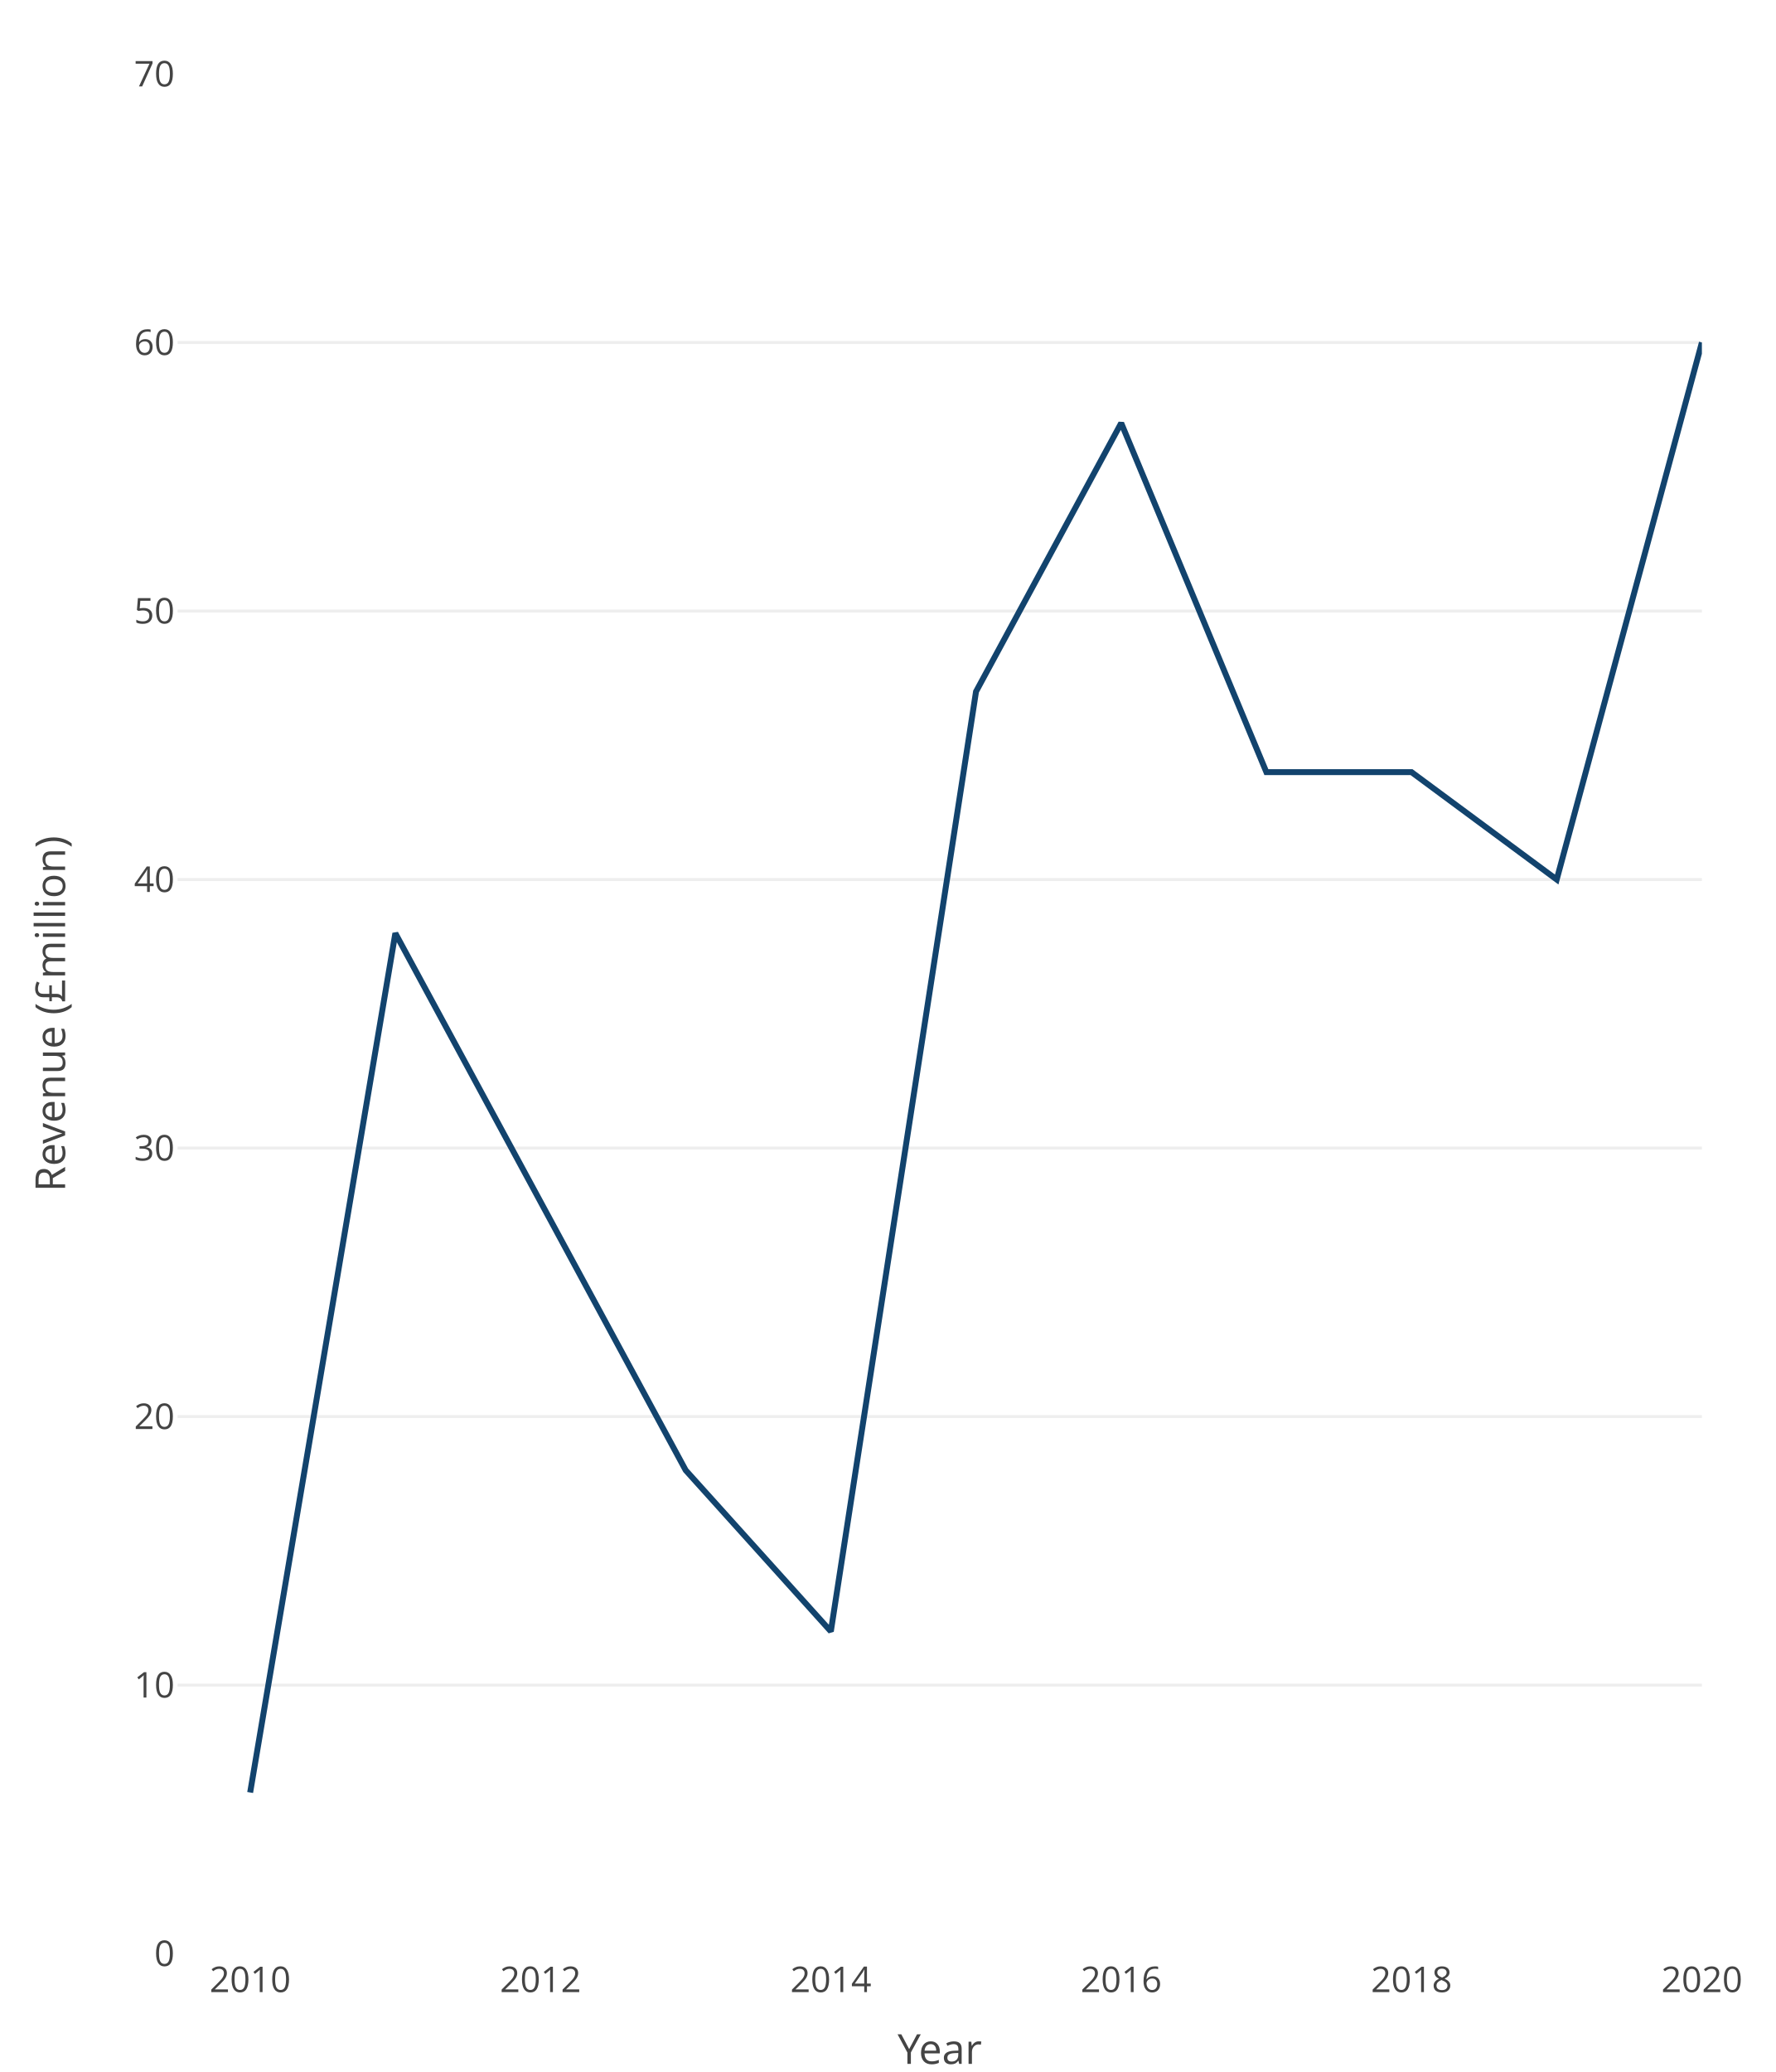
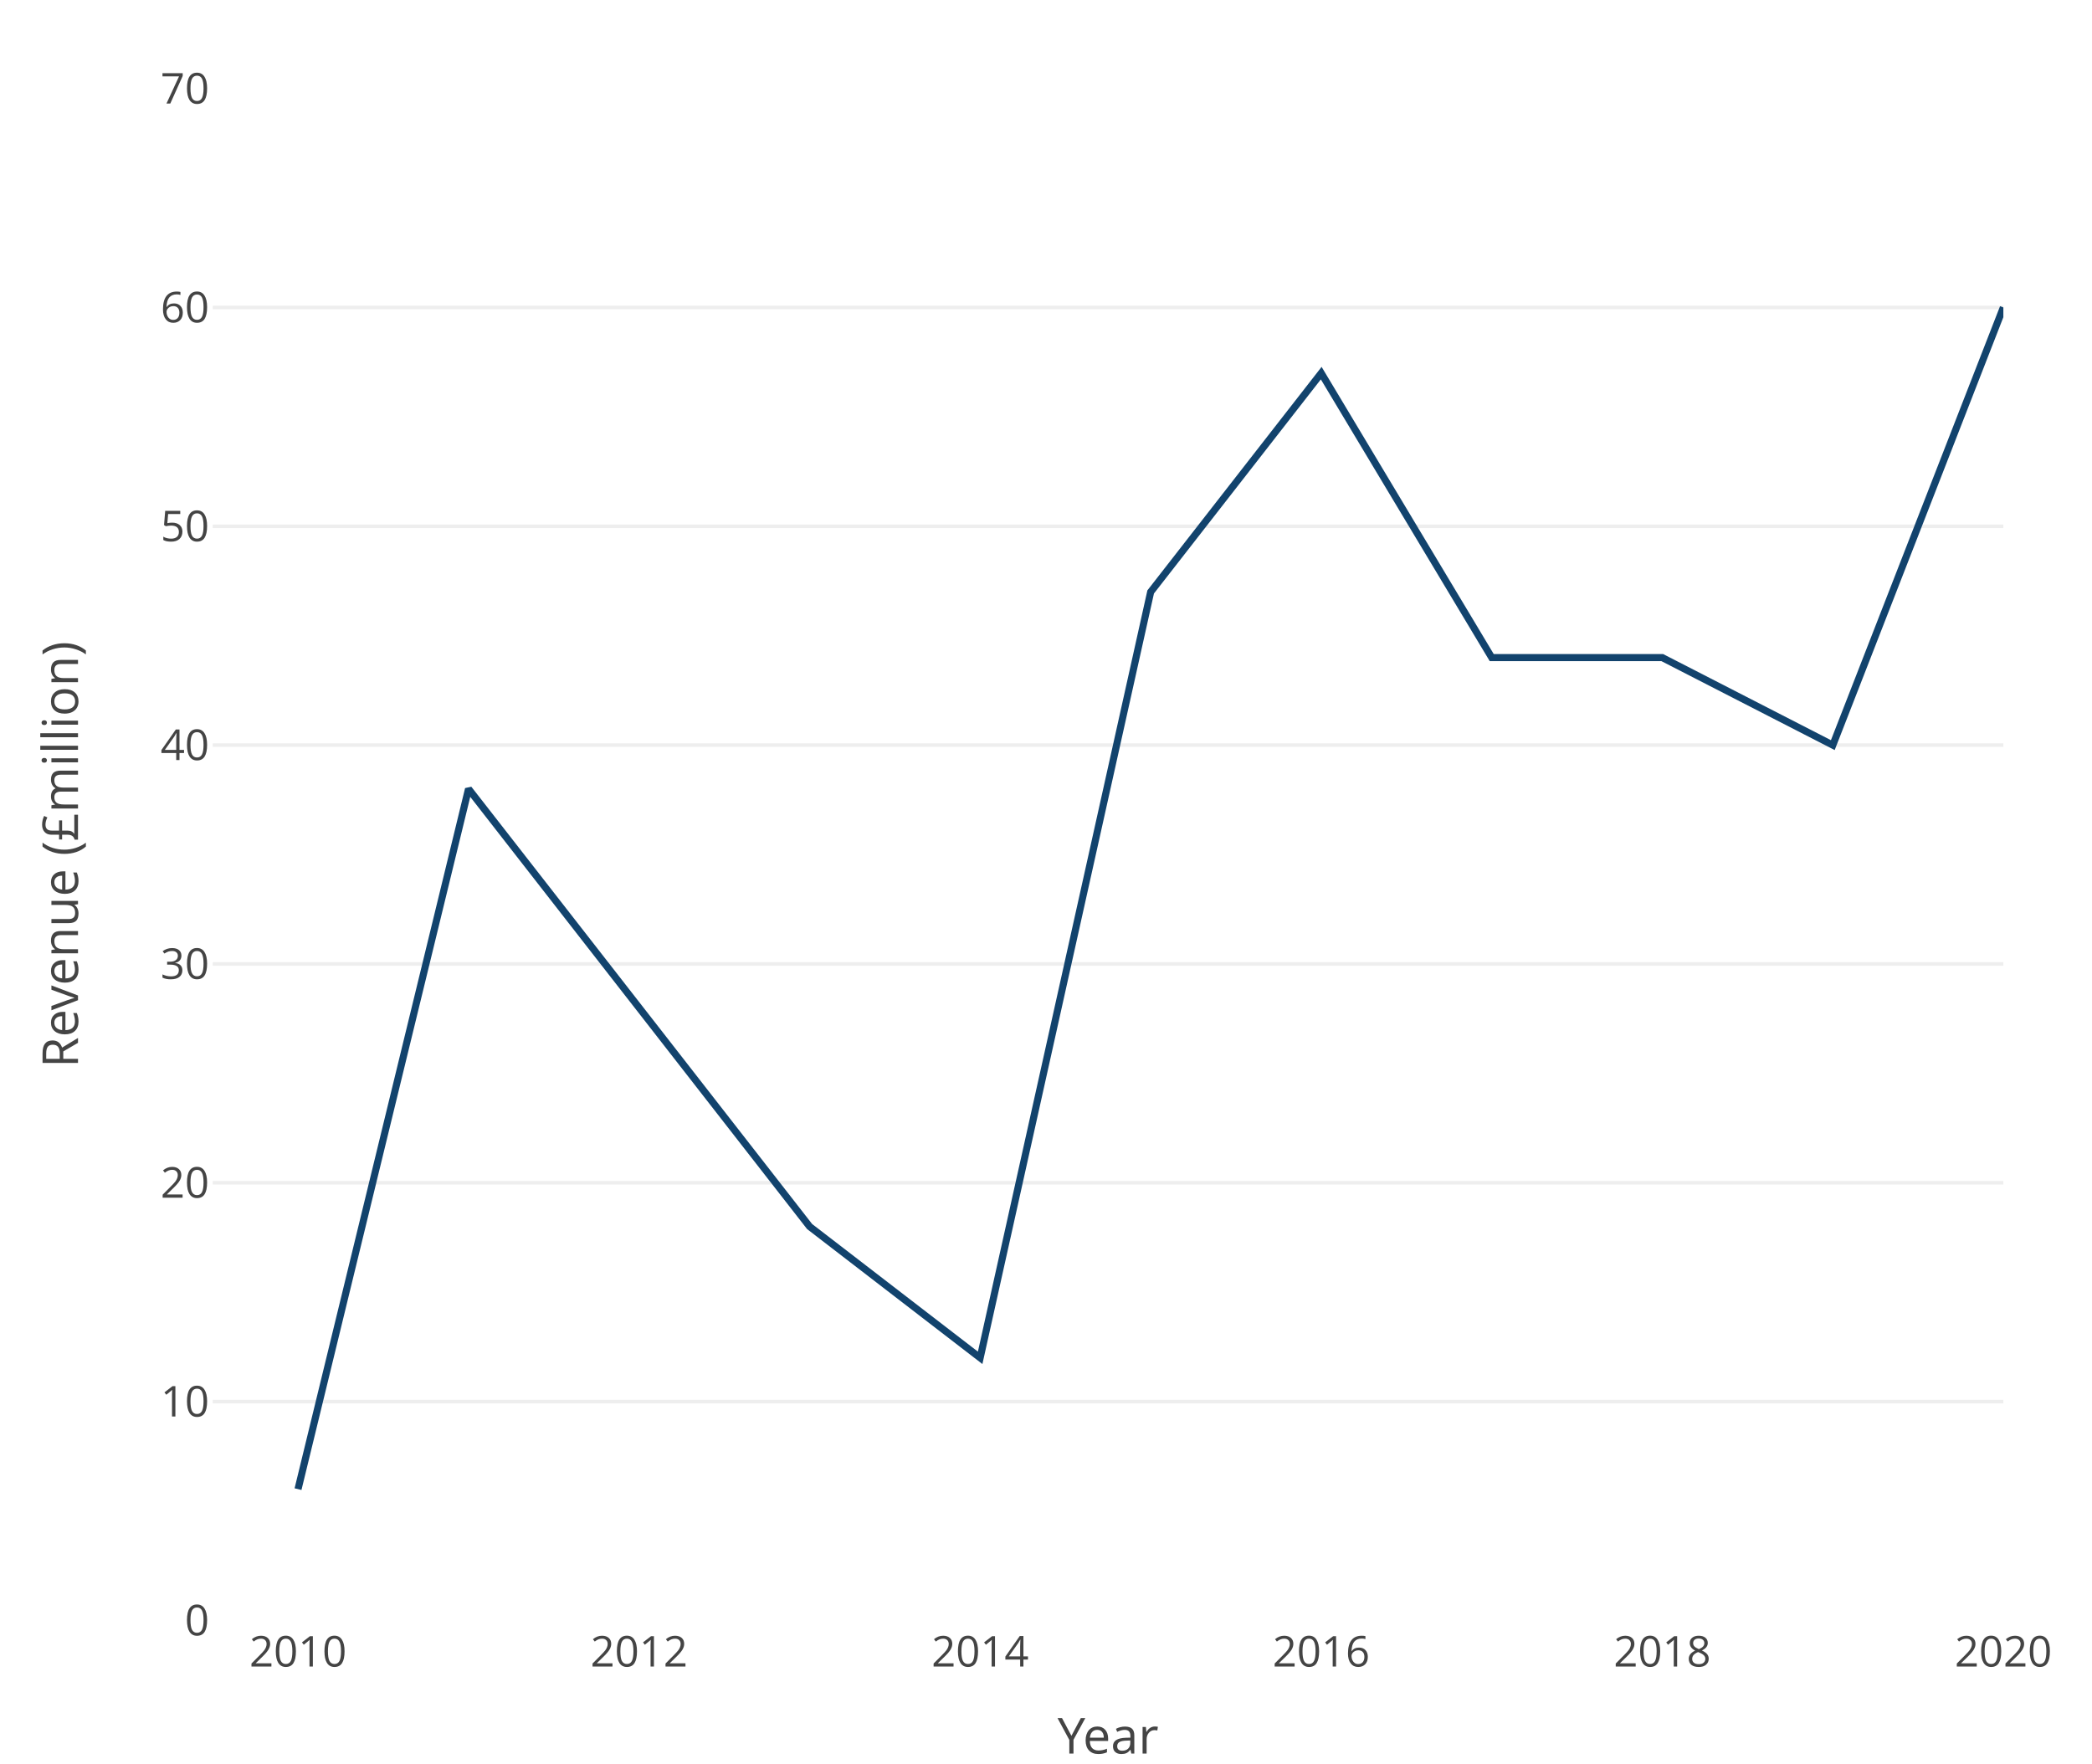
- <svg xmlns="http://www.w3.org/2000/svg" class="main-svg" width="600" height="700" style="" viewBox="0 0 600 700">
-   <rect x="0" y="0" width="600" height="700" style="fill: rgb(255, 255, 255); fill-opacity: 1;" />
-   <defs id="defs-f124f0">
+ <svg xmlns="http://www.w3.org/2000/svg" class="main-svg" width="590" height="497.273" style="" viewBox="0 0 590 497.273">
+   <rect x="0" y="0" width="590" height="497.273" style="fill: rgb(255, 255, 255); fill-opacity: 1;" />
+   <defs id="defs-8e925f">
    <g class="clips">
-       <clipPath id="clipf124f0xyplot" class="plotclip">
-         <rect width="515" height="635" />
+       <clipPath id="clip8e925fxyplot" class="plotclip">
+         <rect width="505" height="432" />
      </clipPath>
-       <clipPath class="axesclip" id="clipf124f0x">
-         <rect x="60" y="0" width="515" height="700" />
+       <clipPath class="axesclip" id="clip8e925fx">
+         <rect x="60" y="0" width="505" height="497.273" />
      </clipPath>
-       <clipPath class="axesclip" id="clipf124f0y">
-         <rect x="0" y="25" width="600" height="635" />
+       <clipPath class="axesclip" id="clip8e925fy">
+         <rect x="0" y="25" width="590" height="432" />
      </clipPath>
-       <clipPath class="axesclip" id="clipf124f0xy">
-         <rect x="60" y="25" width="515" height="635" />
+       <clipPath class="axesclip" id="clip8e925fxy">
+         <rect x="60" y="25" width="505" height="432" />
      </clipPath>
    </g>
    <g class="gradients" />
    <g class="patterns" />
  </defs>
  <g class="bglayer" />
  <g class="layer-below">
    <g class="imagelayer" />
    <g class="shapelayer" />
  </g>
  <g class="cartesianlayer">
    <g class="subplot xy">
      <g class="layer-subplot">
        <g class="shapelayer" />
        <g class="imagelayer" />
      </g>
      <g class="gridlayer">
        <g class="x">
-           <path class="xgrid crisp" transform="translate(84.52,0)" d="M0,25v635" style="stroke: rgb(255, 255, 255); stroke-opacity: 1; stroke-width: 1px;" />
-           <path class="xgrid crisp" transform="translate(182.62,0)" d="M0,25v635" style="stroke: rgb(255, 255, 255); stroke-opacity: 1; stroke-width: 1px;" />
-           <path class="xgrid crisp" transform="translate(280.71,0)" d="M0,25v635" style="stroke: rgb(255, 255, 255); stroke-opacity: 1; stroke-width: 1px;" />
-           <path class="xgrid crisp" transform="translate(378.81,0)" d="M0,25v635" style="stroke: rgb(255, 255, 255); stroke-opacity: 1; stroke-width: 1px;" />
-           <path class="xgrid crisp" transform="translate(476.9,0)" d="M0,25v635" style="stroke: rgb(255, 255, 255); stroke-opacity: 1; stroke-width: 1px;" />
+           <path class="xgrid crisp" transform="translate(84.05,0)" d="M0,25v432" style="stroke: rgb(255, 255, 255); stroke-opacity: 1; stroke-width: 1px;" />
+           <path class="xgrid crisp" transform="translate(180.24,0)" d="M0,25v432" style="stroke: rgb(255, 255, 255); stroke-opacity: 1; stroke-width: 1px;" />
+           <path class="xgrid crisp" transform="translate(276.43,0)" d="M0,25v432" style="stroke: rgb(255, 255, 255); stroke-opacity: 1; stroke-width: 1px;" />
+           <path class="xgrid crisp" transform="translate(372.62,0)" d="M0,25v432" style="stroke: rgb(255, 255, 255); stroke-opacity: 1; stroke-width: 1px;" />
+           <path class="xgrid crisp" transform="translate(468.81,0)" d="M0,25v432" style="stroke: rgb(255, 255, 255); stroke-opacity: 1; stroke-width: 1px;" />
        </g>
        <g class="y">
-           <path class="ygrid crisp" transform="translate(0,569.29)" d="M60,0h515" style="stroke: rgb(238, 238, 238); stroke-opacity: 1; stroke-width: 1px;" />
-           <path class="ygrid crisp" transform="translate(0,478.57)" d="M60,0h515" style="stroke: rgb(238, 238, 238); stroke-opacity: 1; stroke-width: 1px;" />
-           <path class="ygrid crisp" transform="translate(0,387.86)" d="M60,0h515" style="stroke: rgb(238, 238, 238); stroke-opacity: 1; stroke-width: 1px;" />
-           <path class="ygrid crisp" transform="translate(0,297.14)" d="M60,0h515" style="stroke: rgb(238, 238, 238); stroke-opacity: 1; stroke-width: 1px;" />
-           <path class="ygrid crisp" transform="translate(0,206.43)" d="M60,0h515" style="stroke: rgb(238, 238, 238); stroke-opacity: 1; stroke-width: 1px;" />
-           <path class="ygrid crisp" transform="translate(0,115.71)" d="M60,0h515" style="stroke: rgb(238, 238, 238); stroke-opacity: 1; stroke-width: 1px;" />
+           <path class="ygrid crisp" transform="translate(0,395.29)" d="M60,0h505" style="stroke: rgb(238, 238, 238); stroke-opacity: 1; stroke-width: 1px;" />
+           <path class="ygrid crisp" transform="translate(0,333.57)" d="M60,0h505" style="stroke: rgb(238, 238, 238); stroke-opacity: 1; stroke-width: 1px;" />
+           <path class="ygrid crisp" transform="translate(0,271.86)" d="M60,0h505" style="stroke: rgb(238, 238, 238); stroke-opacity: 1; stroke-width: 1px;" />
+           <path class="ygrid crisp" transform="translate(0,210.14)" d="M60,0h505" style="stroke: rgb(238, 238, 238); stroke-opacity: 1; stroke-width: 1px;" />
+           <path class="ygrid crisp" transform="translate(0,148.43)" d="M60,0h505" style="stroke: rgb(238, 238, 238); stroke-opacity: 1; stroke-width: 1px;" />
+           <path class="ygrid crisp" transform="translate(0,86.71)" d="M60,0h505" style="stroke: rgb(238, 238, 238); stroke-opacity: 1; stroke-width: 1px;" />
        </g>
      </g>
-       <g class="zerolinelayer">
-         <path class="yzl zl crisp" transform="translate(0,660)" d="M60,0h515" style="stroke: rgb(255, 255, 255); stroke-opacity: 1; stroke-width: 1px;" />
-       </g>
+       <g class="zerolinelayer" />
      <path class="xlines-below" />
      <path class="ylines-below" />
      <g class="overlines-below" />
      <g class="xaxislayer-below" />
      <g class="yaxislayer-below" />
      <g class="overaxes-below" />
-       <g class="plot" transform="translate(60,25)" clip-path="url(#clipf124f0xyplot)">
+       <g class="plot" transform="translate(60,25)" clip-path="url(#clip8e925fxyplot)">
        <g class="scatterlayer mlayer">
-           <g class="trace scatter tracede9b79" style="stroke-miterlimit: 2; opacity: 1;">
+           <g class="trace scatter trace0800b9" style="stroke-miterlimit: 2; opacity: 1;">
            <g class="fills" />
            <g class="errorbars" />
            <g class="lines">
-               <path class="js-line" d="M24.52,580.57L73.57,290.29L122.62,381L171.67,471.71L220.71,526.14L269.76,208.64L318.81,117.93L367.86,235.86L416.9,235.86L465.95,272.14L515,90.71" style="vector-effect: non-scaling-stroke; fill: none; stroke: rgb(18, 67, 109); stroke-opacity: 1; stroke-width: 2px; opacity: 1;" />
+               <path class="js-line" d="M24.05,394.97L72.14,197.49L120.24,259.2L168.33,320.91L216.43,357.94L264.52,141.94L312.62,80.23L360.71,160.46L408.81,160.46L456.9,185.14L505,61.71" style="vector-effect: non-scaling-stroke; fill: none; stroke: rgb(18, 67, 109); stroke-opacity: 1; stroke-width: 2px; opacity: 1;" />
            </g>
            <g class="points" />
            <g class="text" />
          </g>
        </g>
      </g>
      <g class="overplot" />
      <path class="xlines-above crisp" d="M0,0" style="fill: none;" />
      <path class="ylines-above crisp" d="M0,0" style="fill: none;" />
      <g class="overlines-above" />
      <g class="xaxislayer-above">
        <g class="xtick">
-           <text text-anchor="middle" x="0" y="673" transform="translate(84.52,0)" style="font-family: 'Open Sans', verdana, arial, sans-serif; font-size: 12px; fill: rgb(68, 68, 68); fill-opacity: 1; white-space: pre; opacity: 1;">2010</text>
+           <text text-anchor="middle" x="0" y="470" transform="translate(84.05,0)" style="font-family: 'Open Sans', verdana, arial, sans-serif; font-size: 12px; fill: rgb(68, 68, 68); fill-opacity: 1; white-space: pre; opacity: 1;">2010</text>
        </g>
        <g class="xtick">
-           <text text-anchor="middle" x="0" y="673" style="font-family: 'Open Sans', verdana, arial, sans-serif; font-size: 12px; fill: rgb(68, 68, 68); fill-opacity: 1; white-space: pre; opacity: 1;" transform="translate(182.62,0)">2012</text>
+           <text text-anchor="middle" x="0" y="470" style="font-family: 'Open Sans', verdana, arial, sans-serif; font-size: 12px; fill: rgb(68, 68, 68); fill-opacity: 1; white-space: pre; opacity: 1;" transform="translate(180.24,0)">2012</text>
        </g>
        <g class="xtick">
-           <text text-anchor="middle" x="0" y="673" style="font-family: 'Open Sans', verdana, arial, sans-serif; font-size: 12px; fill: rgb(68, 68, 68); fill-opacity: 1; white-space: pre; opacity: 1;" transform="translate(280.71,0)">2014</text>
+           <text text-anchor="middle" x="0" y="470" style="font-family: 'Open Sans', verdana, arial, sans-serif; font-size: 12px; fill: rgb(68, 68, 68); fill-opacity: 1; white-space: pre; opacity: 1;" transform="translate(276.43,0)">2014</text>
        </g>
        <g class="xtick">
-           <text text-anchor="middle" x="0" y="673" style="font-family: 'Open Sans', verdana, arial, sans-serif; font-size: 12px; fill: rgb(68, 68, 68); fill-opacity: 1; white-space: pre; opacity: 1;" transform="translate(378.81,0)">2016</text>
+           <text text-anchor="middle" x="0" y="470" style="font-family: 'Open Sans', verdana, arial, sans-serif; font-size: 12px; fill: rgb(68, 68, 68); fill-opacity: 1; white-space: pre; opacity: 1;" transform="translate(372.62,0)">2016</text>
        </g>
        <g class="xtick">
-           <text text-anchor="middle" x="0" y="673" style="font-family: 'Open Sans', verdana, arial, sans-serif; font-size: 12px; fill: rgb(68, 68, 68); fill-opacity: 1; white-space: pre; opacity: 1;" transform="translate(476.9,0)">2018</text>
+           <text text-anchor="middle" x="0" y="470" style="font-family: 'Open Sans', verdana, arial, sans-serif; font-size: 12px; fill: rgb(68, 68, 68); fill-opacity: 1; white-space: pre; opacity: 1;" transform="translate(468.81,0)">2018</text>
        </g>
        <g class="xtick">
-           <text text-anchor="middle" x="0" y="673" style="font-family: 'Open Sans', verdana, arial, sans-serif; font-size: 12px; fill: rgb(68, 68, 68); fill-opacity: 1; white-space: pre; opacity: 1;" transform="translate(575,0)">2020</text>
+           <text text-anchor="middle" x="0" y="470" style="font-family: 'Open Sans', verdana, arial, sans-serif; font-size: 12px; fill: rgb(68, 68, 68); fill-opacity: 1; white-space: pre; opacity: 1;" transform="translate(565,0)">2020</text>
        </g>
      </g>
      <g class="yaxislayer-above">
        <g class="ytick">
-           <text text-anchor="end" x="59" y="4.2" transform="translate(0,660)" style="font-family: 'Open Sans', verdana, arial, sans-serif; font-size: 12px; fill: rgb(68, 68, 68); fill-opacity: 1; white-space: pre; opacity: 1;">0</text>
+           <text text-anchor="end" x="59" y="4.2" transform="translate(0,457)" style="font-family: 'Open Sans', verdana, arial, sans-serif; font-size: 12px; fill: rgb(68, 68, 68); fill-opacity: 1; white-space: pre; opacity: 1;">0</text>
        </g>
        <g class="ytick">
-           <text text-anchor="end" x="59" y="4.2" style="font-family: 'Open Sans', verdana, arial, sans-serif; font-size: 12px; fill: rgb(68, 68, 68); fill-opacity: 1; white-space: pre; opacity: 1;" transform="translate(0,569.29)">10</text>
+           <text text-anchor="end" x="59" y="4.2" style="font-family: 'Open Sans', verdana, arial, sans-serif; font-size: 12px; fill: rgb(68, 68, 68); fill-opacity: 1; white-space: pre; opacity: 1;" transform="translate(0,395.29)">10</text>
        </g>
        <g class="ytick">
-           <text text-anchor="end" x="59" y="4.2" style="font-family: 'Open Sans', verdana, arial, sans-serif; font-size: 12px; fill: rgb(68, 68, 68); fill-opacity: 1; white-space: pre; opacity: 1;" transform="translate(0,478.57)">20</text>
+           <text text-anchor="end" x="59" y="4.2" style="font-family: 'Open Sans', verdana, arial, sans-serif; font-size: 12px; fill: rgb(68, 68, 68); fill-opacity: 1; white-space: pre; opacity: 1;" transform="translate(0,333.57)">20</text>
        </g>
        <g class="ytick">
-           <text text-anchor="end" x="59" y="4.2" style="font-family: 'Open Sans', verdana, arial, sans-serif; font-size: 12px; fill: rgb(68, 68, 68); fill-opacity: 1; white-space: pre; opacity: 1;" transform="translate(0,387.86)">30</text>
+           <text text-anchor="end" x="59" y="4.2" style="font-family: 'Open Sans', verdana, arial, sans-serif; font-size: 12px; fill: rgb(68, 68, 68); fill-opacity: 1; white-space: pre; opacity: 1;" transform="translate(0,271.86)">30</text>
        </g>
        <g class="ytick">
-           <text text-anchor="end" x="59" y="4.2" style="font-family: 'Open Sans', verdana, arial, sans-serif; font-size: 12px; fill: rgb(68, 68, 68); fill-opacity: 1; white-space: pre; opacity: 1;" transform="translate(0,297.14)">40</text>
+           <text text-anchor="end" x="59" y="4.2" style="font-family: 'Open Sans', verdana, arial, sans-serif; font-size: 12px; fill: rgb(68, 68, 68); fill-opacity: 1; white-space: pre; opacity: 1;" transform="translate(0,210.14)">40</text>
        </g>
        <g class="ytick">
-           <text text-anchor="end" x="59" y="4.2" style="font-family: 'Open Sans', verdana, arial, sans-serif; font-size: 12px; fill: rgb(68, 68, 68); fill-opacity: 1; white-space: pre; opacity: 1;" transform="translate(0,206.43)">50</text>
+           <text text-anchor="end" x="59" y="4.2" style="font-family: 'Open Sans', verdana, arial, sans-serif; font-size: 12px; fill: rgb(68, 68, 68); fill-opacity: 1; white-space: pre; opacity: 1;" transform="translate(0,148.43)">50</text>
        </g>
        <g class="ytick">
-           <text text-anchor="end" x="59" y="4.2" style="font-family: 'Open Sans', verdana, arial, sans-serif; font-size: 12px; fill: rgb(68, 68, 68); fill-opacity: 1; white-space: pre; opacity: 1;" transform="translate(0,115.71)">60</text>
+           <text text-anchor="end" x="59" y="4.2" style="font-family: 'Open Sans', verdana, arial, sans-serif; font-size: 12px; fill: rgb(68, 68, 68); fill-opacity: 1; white-space: pre; opacity: 1;" transform="translate(0,86.71)">60</text>
        </g>
        <g class="ytick">
          <text text-anchor="end" x="59" y="4.2" style="font-family: 'Open Sans', verdana, arial, sans-serif; font-size: 12px; fill: rgb(68, 68, 68); fill-opacity: 1; white-space: pre; opacity: 1;" transform="translate(0,25)">70</text>
        </g>
      </g>
      <g class="overaxes-above" />
    </g>
  </g>
  <g class="polarlayer" />
  <g class="ternarylayer" />
  <g class="geolayer" />
  <g class="funnelarealayer" />
  <g class="pielayer" />
  <g class="iciclelayer" />
  <g class="treemaplayer" />
  <g class="sunburstlayer" />
  <g class="glimages" />
-   <defs id="topdefs-f124f0">
+   <defs id="topdefs-8e925f">
    <g class="clips" />
  </defs>
  <g class="layer-above">
    <g class="imagelayer" />
    <g class="shapelayer" />
  </g>
  <g class="infolayer">
    <g class="g-gtitle" />
-     <g class="g-xtitle" transform="translate(0,-14.73517)">
-       <text class="xtitle" x="317.5" y="712" text-anchor="middle" style="font-family: 'Open Sans', verdana, arial, sans-serif; font-size: 14px; fill: rgb(68, 68, 68); opacity: 1; font-weight: normal; white-space: pre;">Year</text>
+     <g class="g-xtitle" transform="translate(0,-14.46217)">
+       <text class="xtitle" x="312.5" y="509" text-anchor="middle" style="font-family: 'Open Sans', verdana, arial, sans-serif; font-size: 14px; fill: rgb(68, 68, 68); opacity: 1; font-weight: normal; white-space: pre;">Year</text>
    </g>
    <g class="g-ytitle">
-       <text class="ytitle" transform="rotate(-90,22,342.5)" x="22" y="342.5" text-anchor="middle" style="font-family: 'Open Sans', verdana, arial, sans-serif; font-size: 14px; fill: rgb(68, 68, 68); opacity: 1; font-weight: normal; white-space: pre;">Revenue (£million)</text>
+       <text class="ytitle" transform="rotate(-90,22,241)" x="22" y="241" text-anchor="middle" style="font-family: 'Open Sans', verdana, arial, sans-serif; font-size: 14px; fill: rgb(68, 68, 68); opacity: 1; font-weight: normal; white-space: pre;">Revenue (£million)</text>
    </g>
  </g>
</svg>
